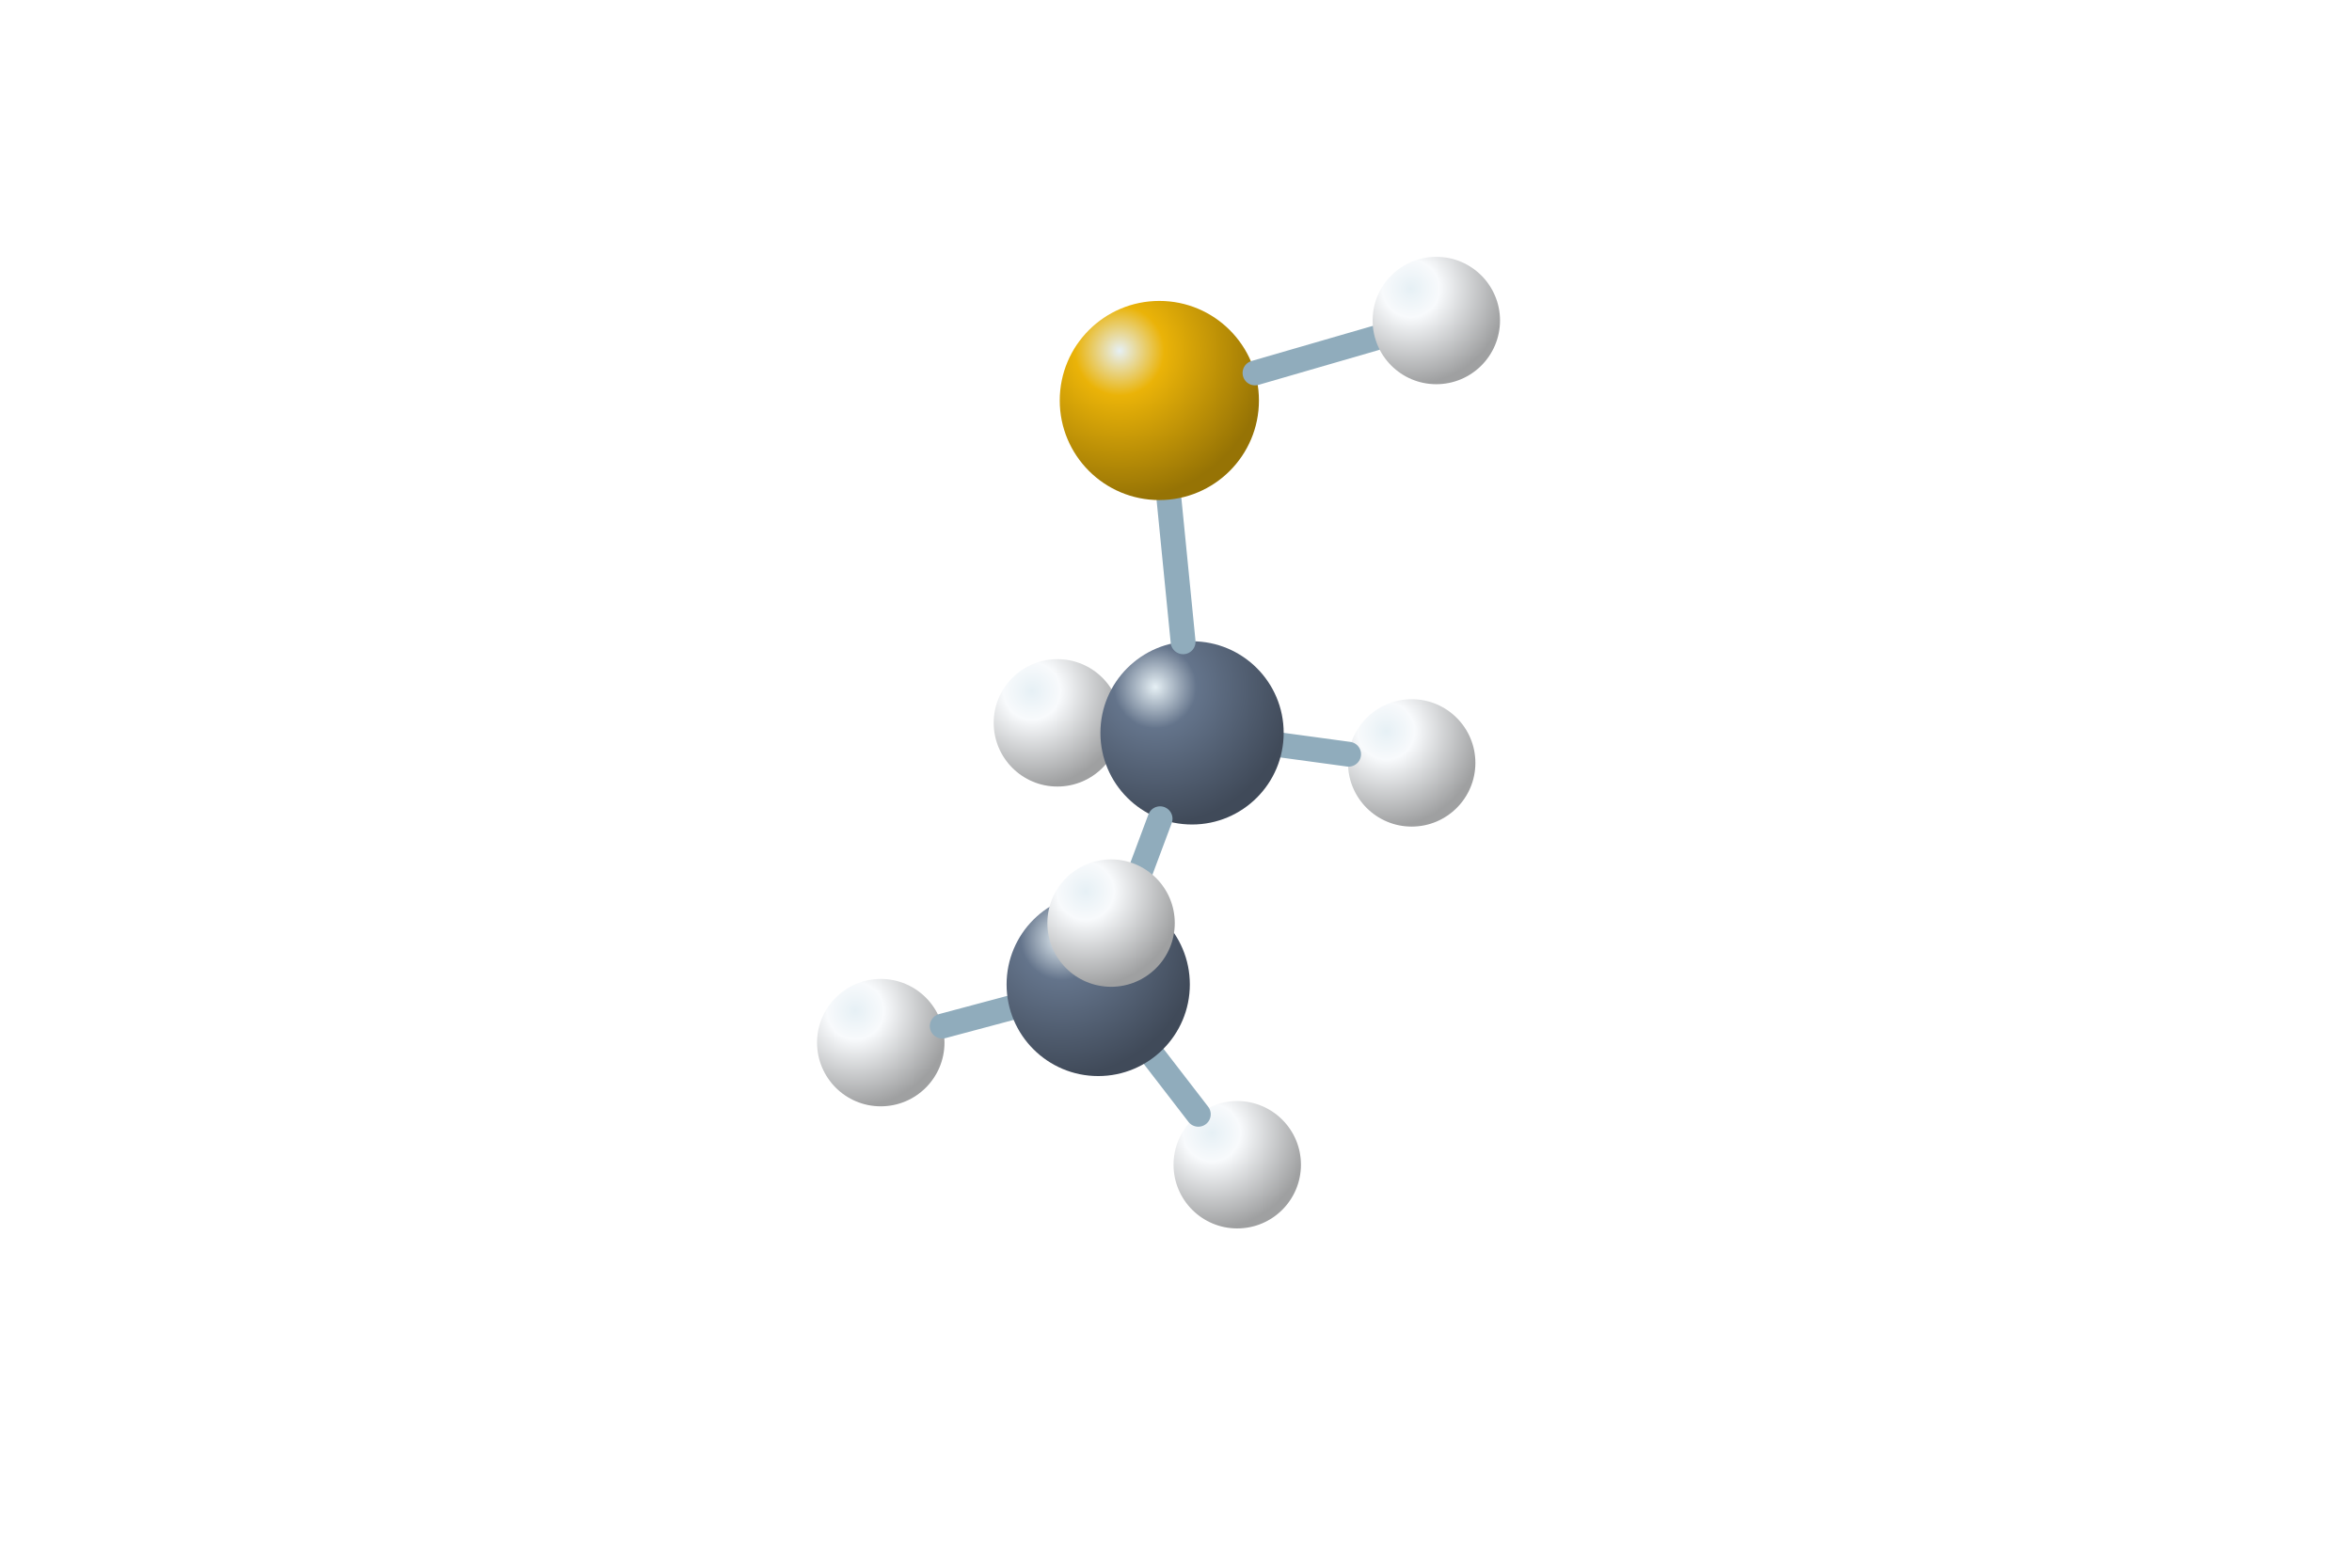
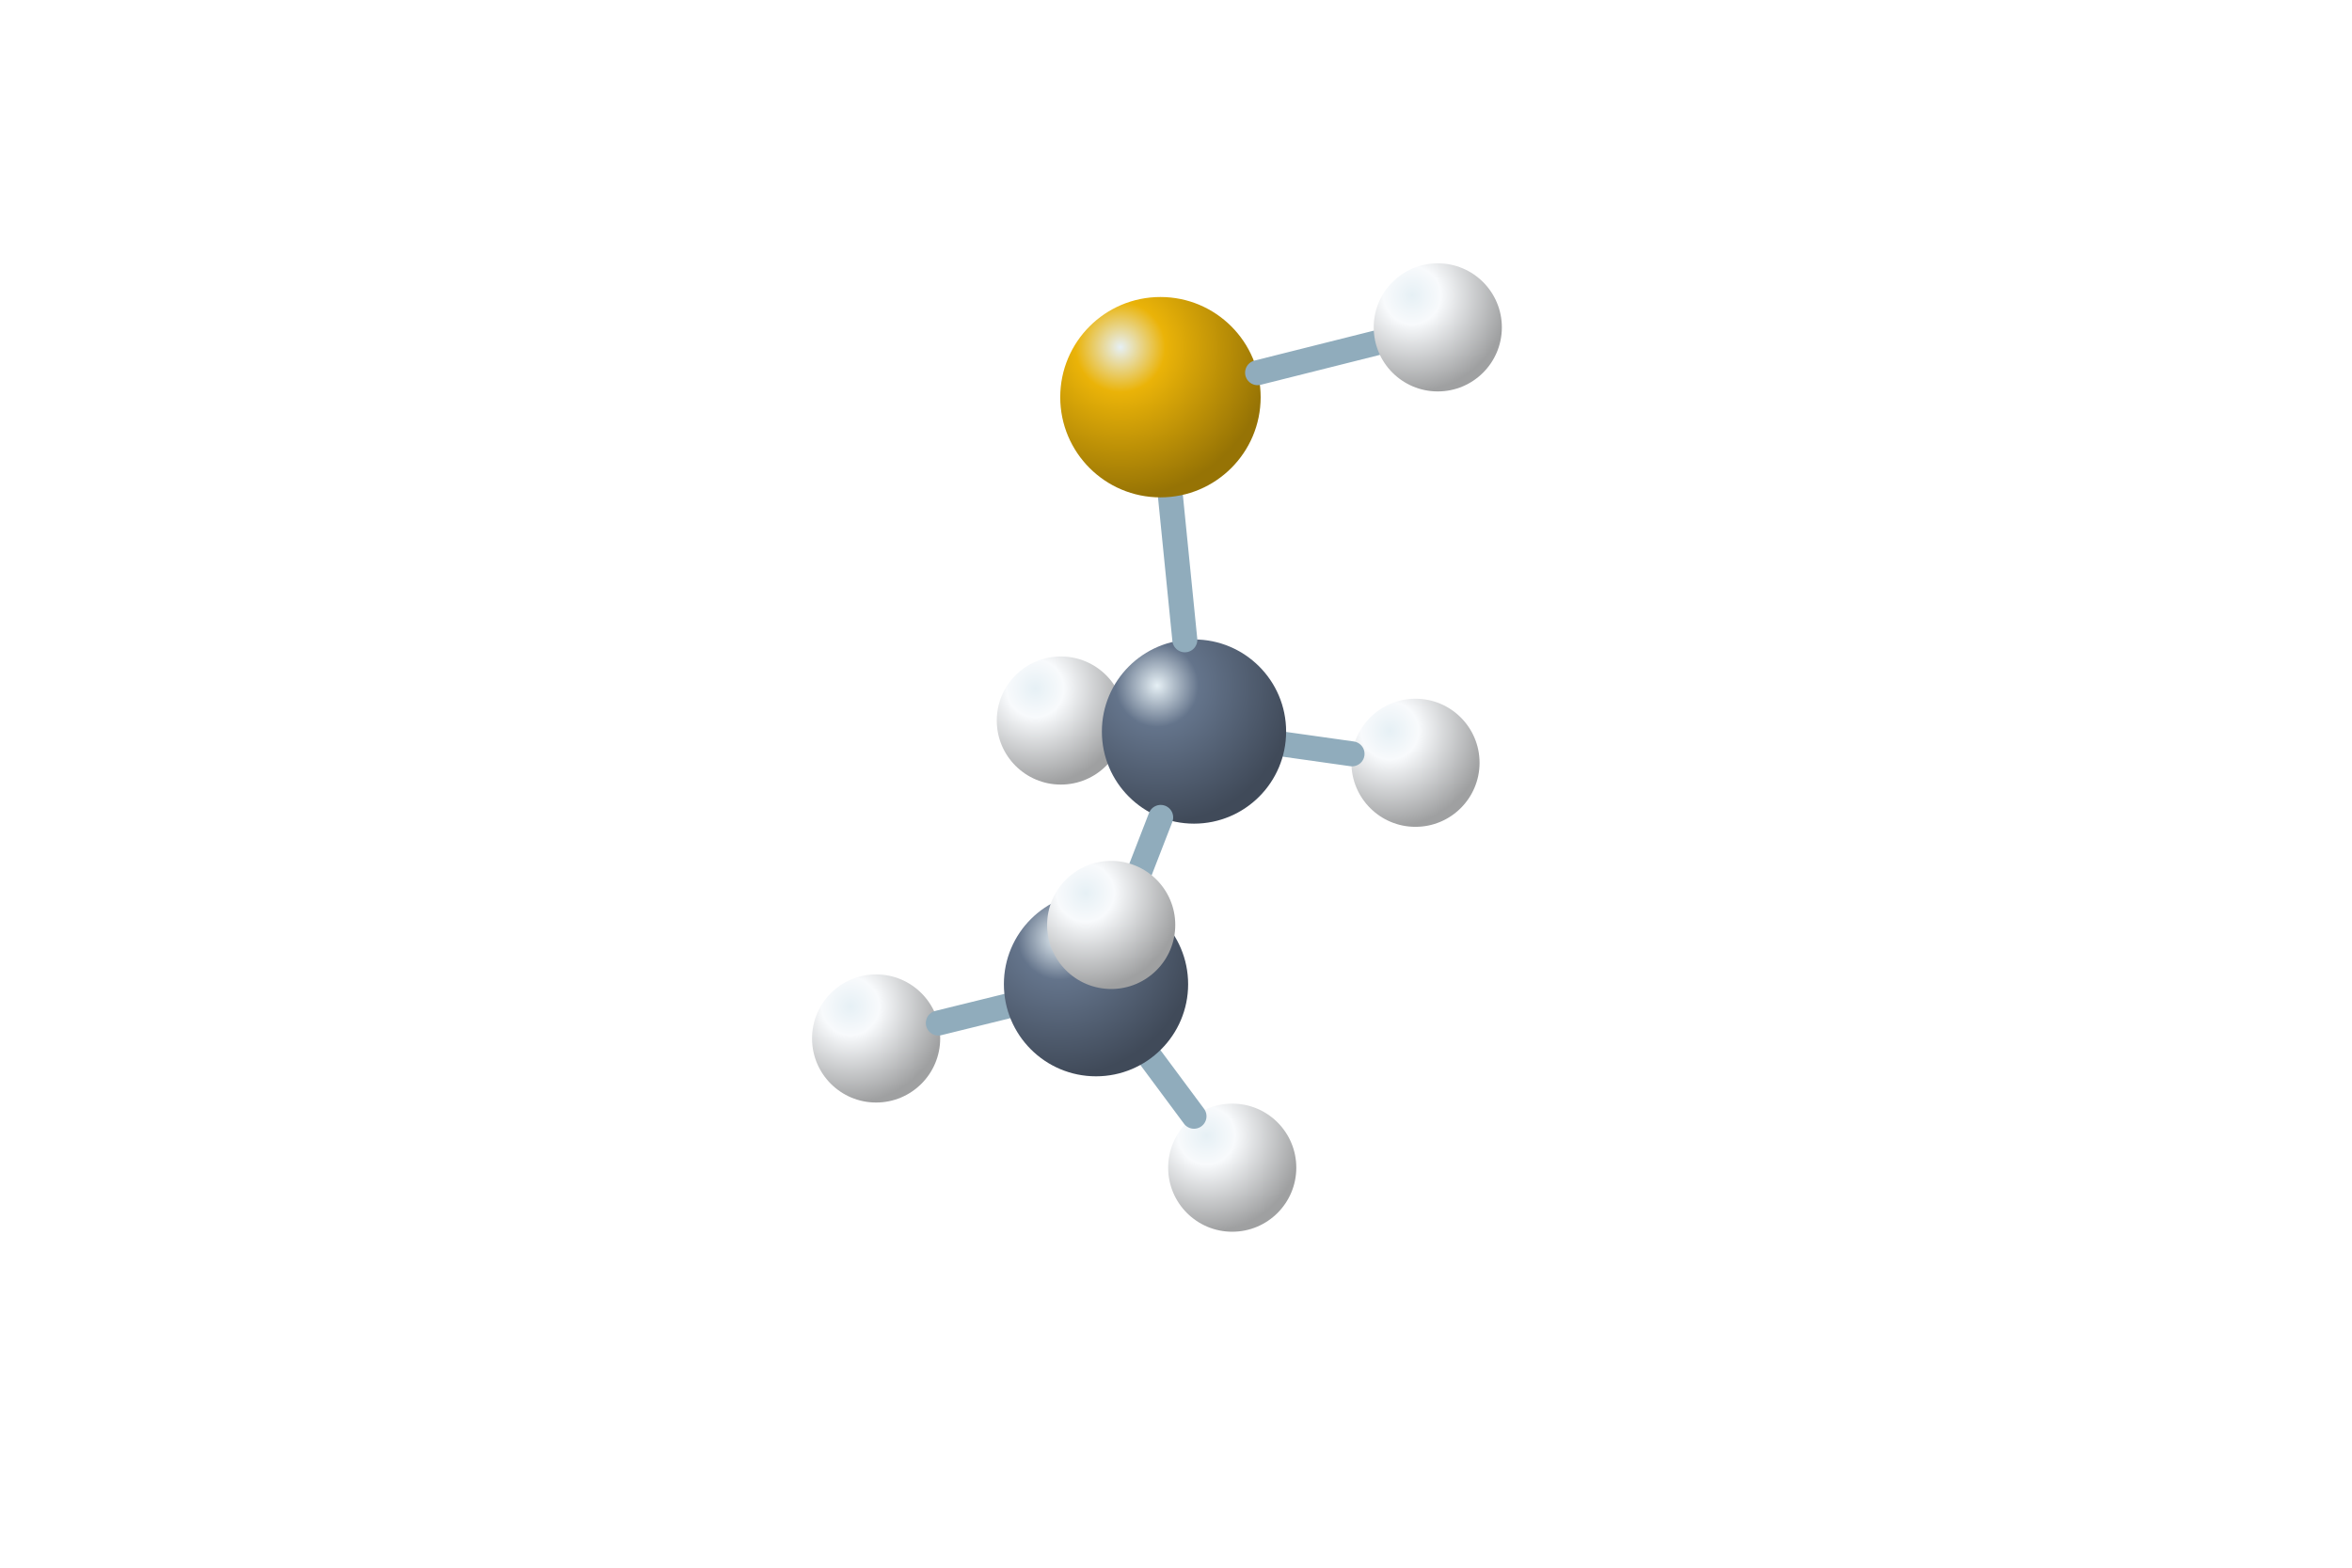
<svg xmlns="http://www.w3.org/2000/svg" viewBox="0 0 192 128">
  <defs>
    <radialGradient id="C" cx="30%" cy="25%" r="75%">
      <stop stop-color="#e6f0f5" />
      <stop offset=".3" stop-color="#64748b" />
      <stop offset="1" stop-color="#404a59" />
    </radialGradient>
    <radialGradient id="S" cx="30%" cy="25%" r="75%">
      <stop stop-color="#e6f0f5" />
      <stop offset=".3" stop-color="#eab308" />
      <stop offset="1" stop-color="#967305" />
    </radialGradient>
    <radialGradient id="H" cx="30%" cy="25%" r="75%">
      <stop stop-color="#e6f0f5" />
      <stop offset=".3" stop-color="#f8fafc" />
      <stop offset="1" stop-color="#9fa0a1" />
    </radialGradient>
  </defs>
-   <circle cx="86.32" cy="59.02" r="5.2" fill="url(#H)" />
-   <circle cx="115.24" cy="62.29" r="5.2" fill="url(#H)" />
-   <path d="M104.72 60.85L110.09 61.58" stroke="#90acbc" stroke-width="2.03" stroke-linecap="round" />
-   <circle cx="97.31" cy="59.84" r="7.48" fill="url(#C)" />
-   <path d="M92.26 73.38L94.7 66.85" stroke="#90acbc" stroke-width="2.03" stroke-linecap="round" />
-   <path d="M96.58 52.4L95.43 40.79" stroke="#90acbc" stroke-width="2.03" stroke-linecap="round" />
-   <circle cx="71.9" cy="85.13" r="5.2" fill="url(#H)" />
-   <circle cx="101" cy="95.1" r="5.2" fill="url(#H)" />
-   <path d="M82.42 82.31L76.92 83.78" stroke="#90acbc" stroke-width="2.03" stroke-linecap="round" />
-   <path d="M94.22 86.31L97.82 90.98" stroke="#90acbc" stroke-width="2.03" stroke-linecap="round" />
-   <circle cx="89.65" cy="80.38" r="7.48" fill="url(#C)" />
-   <circle cx="94.64" cy="32.7" r="8.13" fill="url(#S)" />
-   <path d="M102.45 30.45L112.25 27.61" stroke="#90acbc" stroke-width="2.03" stroke-linecap="round" />
-   <circle cx="117.25" cy="26.17" r="5.2" fill="url(#H)" />
-   <circle cx="90.7" cy="75.37" r="5.2" fill="url(#H)" />
+   <circle cx="86.6" cy="58.83" r="5.23" fill="url(#H)" />
+   <circle cx="115.55" cy="62.28" r="5.23" fill="url(#H)" />
+   <path d="M104.91 60.78L110.37 61.55" stroke="#90acbc" stroke-width="2.04" stroke-linecap="round" />
+   <circle cx="97.47" cy="59.73" r="7.52" fill="url(#C)" />
+   <path d="M92.19 73.34L94.75 66.74" stroke="#90acbc" stroke-width="2.04" stroke-linecap="round" />
+   <path d="M96.72 52.24L95.55 40.56" stroke="#90acbc" stroke-width="2.04" stroke-linecap="round" />
+   <circle cx="71.52" cy="84.79" r="5.23" fill="url(#H)" />
+   <circle cx="100.59" cy="95.34" r="5.23" fill="url(#H)" />
+   <path d="M82.16 82.16L76.6 83.53" stroke="#90acbc" stroke-width="2.04" stroke-linecap="round" />
+   <path d="M93.95 86.4L97.47 91.14" stroke="#90acbc" stroke-width="2.04" stroke-linecap="round" />
+   <circle cx="89.47" cy="80.36" r="7.52" fill="url(#C)" />
+   <circle cx="94.73" cy="32.43" r="8.18" fill="url(#S)" />
+   <path d="M102.66 30.43L112.3 28.01" stroke="#90acbc" stroke-width="2.04" stroke-linecap="round" />
+   <circle cx="117.37" cy="26.73" r="5.23" fill="url(#H)" />
+   <circle cx="90.71" cy="75.52" r="5.23" fill="url(#H)" />
</svg>
